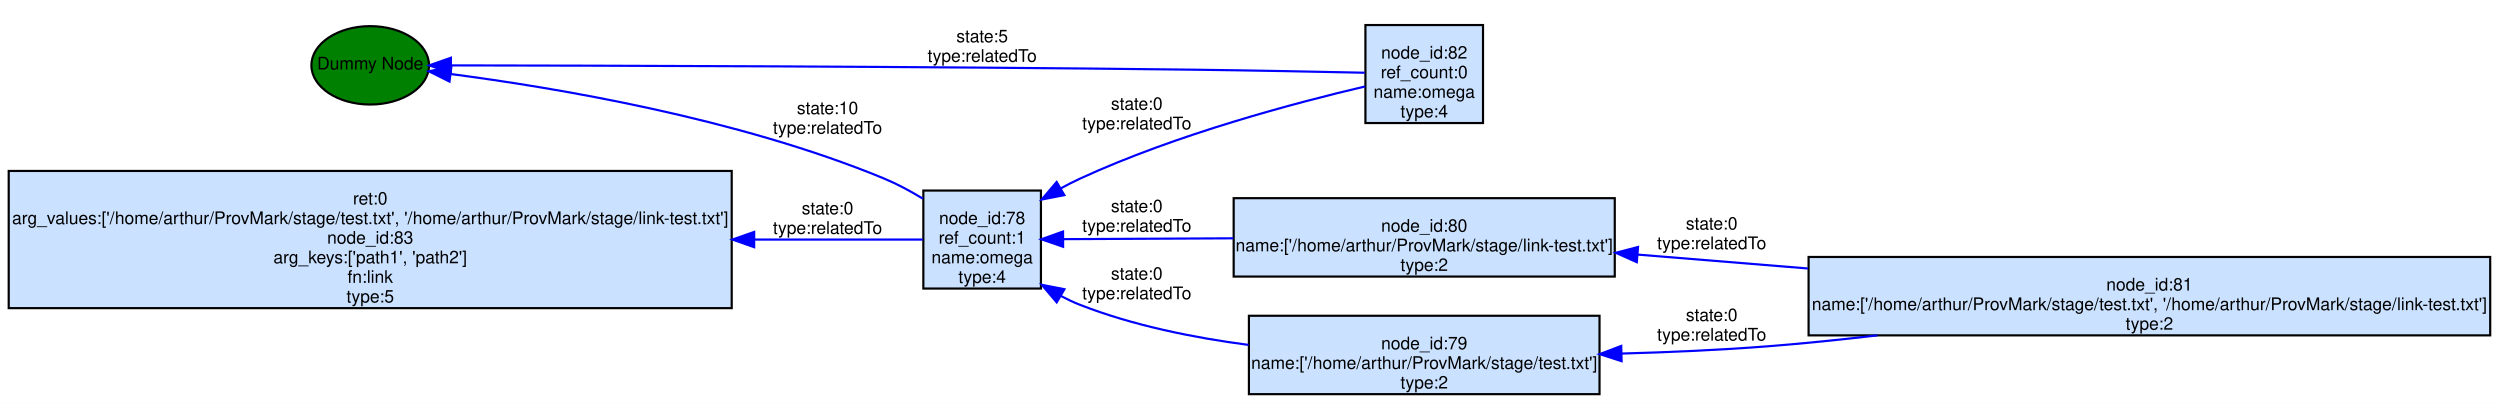
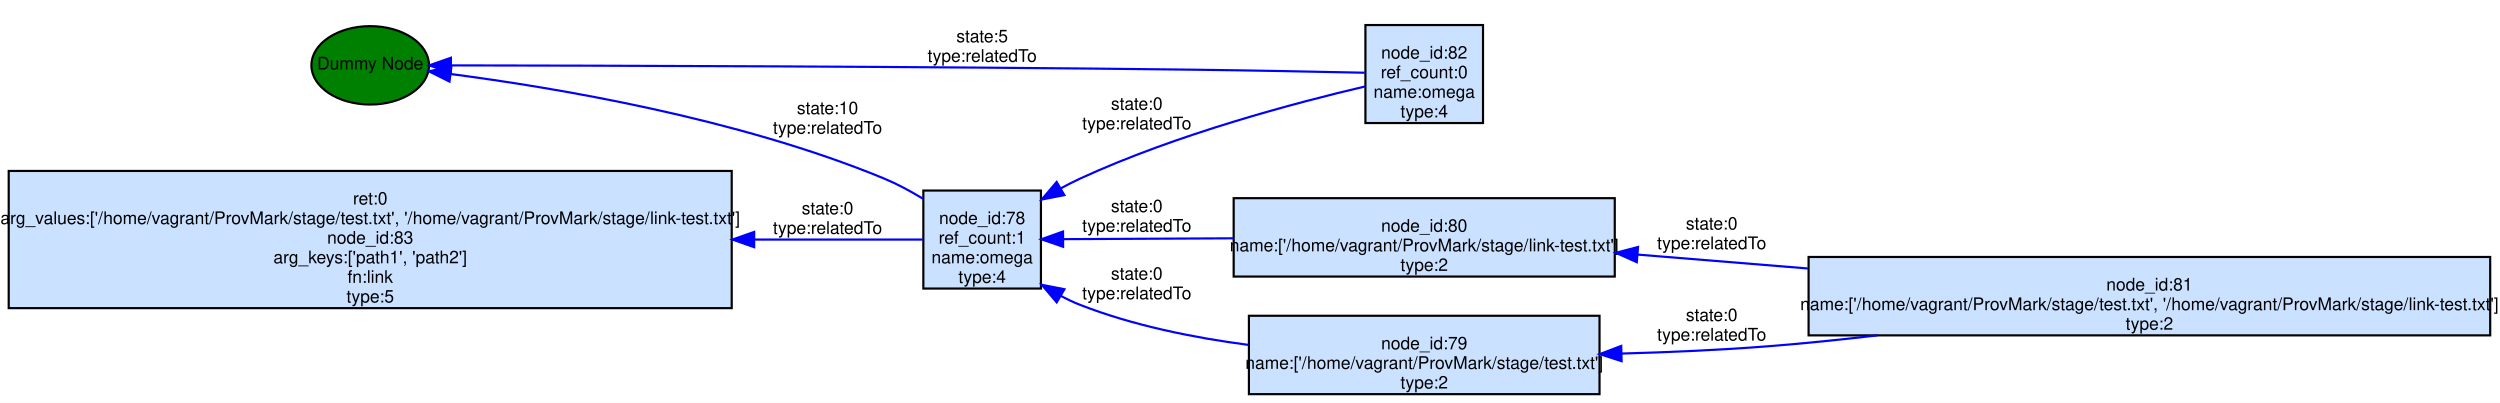
<svg xmlns="http://www.w3.org/2000/svg" width="1148pt" height="185pt" viewBox="0.00 0.00 1148.00 185.00">
  <g id="graph0" class="graph" transform="scale(1 1) rotate(0) translate(4 181)">
    <polygon fill="white" stroke="none" points="-4,4 -4,-181 1144,-181 1144,4 -4,4" />
    <g id="node1" class="node">
      <polygon fill="#cae1ff" stroke="black" points="677,-169.5 623,-169.5 623,-124.5 677,-124.5 677,-169.5" />
      <text text-anchor="middle" x="650" y="-154.1" font-family="Helvetica,sans-Serif" font-size="8.00">node_id:82</text>
      <text text-anchor="middle" x="650" y="-145.1" font-family="Helvetica,sans-Serif" font-size="8.00">ref_count:0</text>
      <text text-anchor="middle" x="650" y="-136.1" font-family="Helvetica,sans-Serif" font-size="8.00">name:omega</text>
      <text text-anchor="middle" x="650" y="-127.1" font-family="Helvetica,sans-Serif" font-size="8.00">type:4</text>
    </g>
    <g id="node2" class="node">
      <polygon fill="#cae1ff" stroke="black" points="474,-93.5 420,-93.5 420,-48.5 474,-48.5 474,-93.5" />
      <text text-anchor="middle" x="447" y="-78.1" font-family="Helvetica,sans-Serif" font-size="8.00">node_id:78</text>
      <text text-anchor="middle" x="447" y="-69.1" font-family="Helvetica,sans-Serif" font-size="8.00">ref_count:1</text>
      <text text-anchor="middle" x="447" y="-60.1" font-family="Helvetica,sans-Serif" font-size="8.00">name:omega</text>
      <text text-anchor="middle" x="447" y="-51.1" font-family="Helvetica,sans-Serif" font-size="8.00">type:4</text>
    </g>
    <g id="edge2" class="edge">
      <path fill="none" stroke="blue" d="M622.93,-141.318C591.124,-133.874 536.138,-119.334 492,-99 489.039,-97.636 486.041,-96.102 483.075,-94.473" />
      <polygon fill="blue" stroke="blue" points="484.741,-91.392 474.34,-89.374 481.212,-97.438 484.741,-91.392" />
      <text text-anchor="middle" x="518" y="-130.6" font-family="Helvetica,sans-Serif" font-size="8.00">state:0</text>
      <text text-anchor="middle" x="518" y="-121.6" font-family="Helvetica,sans-Serif" font-size="8.00">type:relatedTo</text>
    </g>
    <g id="node4" class="node">
      <ellipse fill="green" stroke="black" cx="166" cy="-151" rx="27" ry="18" />
      <text text-anchor="middle" x="166" y="-149.1" font-family="Helvetica,sans-Serif" font-size="8.00">Dummy Node</text>
    </g>
    <g id="edge3" class="edge">
      <path fill="none" stroke="blue" d="M622.679,-147.602C601.443,-148.063 570.8,-148.674 544,-149 418.82,-150.524 270.246,-150.887 203.113,-150.973" />
      <polygon fill="blue" stroke="blue" points="203.05,-147.473 193.054,-150.985 203.058,-154.473 203.05,-147.473" />
      <text text-anchor="middle" x="447" y="-161.6" font-family="Helvetica,sans-Serif" font-size="8.00">state:5</text>
      <text text-anchor="middle" x="447" y="-152.6" font-family="Helvetica,sans-Serif" font-size="8.00">type:relatedTo</text>
    </g>
    <g id="edge4" class="edge">
      <path fill="none" stroke="blue" d="M419.82,-89.739C414.14,-93.203 408.024,-96.508 402,-99 334.693,-126.844 250.088,-140.879 202.95,-147" />
      <polygon fill="blue" stroke="blue" points="202.409,-143.541 192.922,-148.256 203.279,-150.487 202.409,-143.541" />
      <text text-anchor="middle" x="376" y="-128.6" font-family="Helvetica,sans-Serif" font-size="8.00">state:10</text>
      <text text-anchor="middle" x="376" y="-119.6" font-family="Helvetica,sans-Serif" font-size="8.00">type:relatedTo</text>
    </g>
    <g id="node7" class="node">
      <polygon fill="#cae1ff" stroke="black" points="332,-102.5 0,-102.5 0,-39.5 332,-39.5 332,-102.5" />
      <text text-anchor="middle" x="166" y="-87.1" font-family="Helvetica,sans-Serif" font-size="8.00">ret:0</text>
-       <text text-anchor="middle" x="166" y="-78.1" font-family="Helvetica,sans-Serif" font-size="8.00">arg_values:['/home/arthur/ProvMark/stage/test.txt', '/home/arthur/ProvMark/stage/link-test.txt']</text>
+       <text text-anchor="middle" x="166" y="-78.1" font-family="Helvetica,sans-Serif" font-size="8.00">arg_values:['/home/vagrant/ProvMark/stage/test.txt', '/home/vagrant/ProvMark/stage/link-test.txt']</text>
      <text text-anchor="middle" x="166" y="-69.1" font-family="Helvetica,sans-Serif" font-size="8.00">node_id:83</text>
      <text text-anchor="middle" x="166" y="-60.1" font-family="Helvetica,sans-Serif" font-size="8.00">arg_keys:['path1', 'path2']</text>
      <text text-anchor="middle" x="166" y="-51.1" font-family="Helvetica,sans-Serif" font-size="8.00">fn:link</text>
      <text text-anchor="middle" x="166" y="-42.1" font-family="Helvetica,sans-Serif" font-size="8.00">type:5</text>
    </g>
    <g id="edge7" class="edge">
      <path fill="none" stroke="blue" d="M419.752,-71C400.618,-71 372.843,-71 342.641,-71" />
      <polygon fill="blue" stroke="blue" points="342.314,-67.5 332.314,-71 342.314,-74.5 342.314,-67.5" />
      <text text-anchor="middle" x="376" y="-82.6" font-family="Helvetica,sans-Serif" font-size="8.00">state:0</text>
      <text text-anchor="middle" x="376" y="-73.6" font-family="Helvetica,sans-Serif" font-size="8.00">type:relatedTo</text>
    </g>
    <g id="node3" class="node">
      <polygon fill="#cae1ff" stroke="black" points="737.5,-90 562.5,-90 562.5,-54 737.5,-54 737.5,-90" />
      <text text-anchor="middle" x="650" y="-74.6" font-family="Helvetica,sans-Serif" font-size="8.00">node_id:80</text>
-       <text text-anchor="middle" x="650" y="-65.6" font-family="Helvetica,sans-Serif" font-size="8.00">name:['/home/arthur/ProvMark/stage/link-test.txt']</text>
+       <text text-anchor="middle" x="650" y="-65.6" font-family="Helvetica,sans-Serif" font-size="8.00">name:['/home/vagrant/ProvMark/stage/link-test.txt']</text>
      <text text-anchor="middle" x="650" y="-56.6" font-family="Helvetica,sans-Serif" font-size="8.00">type:2</text>
    </g>
    <g id="edge1" class="edge">
      <path fill="none" stroke="blue" d="M562.3,-71.569C534.907,-71.432 506.12,-71.289 484.288,-71.18" />
      <polygon fill="blue" stroke="blue" points="484.183,-67.68 474.166,-71.13 484.149,-74.68 484.183,-67.68" />
      <text text-anchor="middle" x="518" y="-83.6" font-family="Helvetica,sans-Serif" font-size="8.00">state:0</text>
      <text text-anchor="middle" x="518" y="-74.6" font-family="Helvetica,sans-Serif" font-size="8.00">type:relatedTo</text>
    </g>
    <g id="node5" class="node">
      <polygon fill="#cae1ff" stroke="black" points="730.5,-36 569.5,-36 569.5,-0 730.5,-0 730.5,-36" />
      <text text-anchor="middle" x="650" y="-20.6" font-family="Helvetica,sans-Serif" font-size="8.00">node_id:79</text>
-       <text text-anchor="middle" x="650" y="-11.6" font-family="Helvetica,sans-Serif" font-size="8.00">name:['/home/arthur/ProvMark/stage/test.txt']</text>
+       <text text-anchor="middle" x="650" y="-11.6" font-family="Helvetica,sans-Serif" font-size="8.00">name:['/home/vagrant/ProvMark/stage/test.txt']</text>
      <text text-anchor="middle" x="650" y="-2.6" font-family="Helvetica,sans-Serif" font-size="8.00">type:2</text>
    </g>
    <g id="edge8" class="edge">
      <path fill="none" stroke="blue" d="M569.343,-22.616C543.994,-25.929 516.253,-31.539 492,-41 488.985,-42.176 485.973,-43.591 483.017,-45.158" />
      <polygon fill="blue" stroke="blue" points="481.234,-42.147 474.381,-50.227 484.777,-48.184 481.234,-42.147" />
      <text text-anchor="middle" x="518" y="-52.6" font-family="Helvetica,sans-Serif" font-size="8.00">state:0</text>
      <text text-anchor="middle" x="518" y="-43.6" font-family="Helvetica,sans-Serif" font-size="8.00">type:relatedTo</text>
    </g>
    <g id="node6" class="node">
      <polygon fill="#cae1ff" stroke="black" points="1139.5,-63 826.5,-63 826.5,-27 1139.5,-27 1139.5,-63" />
      <text text-anchor="middle" x="983" y="-47.6" font-family="Helvetica,sans-Serif" font-size="8.00">node_id:81</text>
-       <text text-anchor="middle" x="983" y="-38.6" font-family="Helvetica,sans-Serif" font-size="8.00">name:['/home/arthur/ProvMark/stage/test.txt', '/home/arthur/ProvMark/stage/link-test.txt']</text>
+       <text text-anchor="middle" x="983" y="-38.6" font-family="Helvetica,sans-Serif" font-size="8.00">name:['/home/vagrant/ProvMark/stage/test.txt', '/home/vagrant/ProvMark/stage/link-test.txt']</text>
      <text text-anchor="middle" x="983" y="-29.6" font-family="Helvetica,sans-Serif" font-size="8.00">type:2</text>
    </g>
    <g id="edge6" class="edge">
      <path fill="none" stroke="blue" d="M826.192,-57.709C799.518,-59.885 772.506,-62.089 747.942,-64.092" />
      <polygon fill="blue" stroke="blue" points="747.618,-60.607 737.936,-64.909 748.187,-67.584 747.618,-60.607" />
      <text text-anchor="middle" x="782" y="-75.6" font-family="Helvetica,sans-Serif" font-size="8.00">state:0</text>
      <text text-anchor="middle" x="782" y="-66.6" font-family="Helvetica,sans-Serif" font-size="8.00">type:relatedTo</text>
    </g>
    <g id="edge5" class="edge">
      <path fill="none" stroke="blue" d="M858.129,-26.992C841.31,-25.026 824.252,-23.277 808,-22 786.196,-20.286 762.642,-19.253 740.575,-18.643" />
      <polygon fill="blue" stroke="blue" points="740.637,-15.144 730.552,-18.392 740.461,-22.142 740.637,-15.144" />
      <text text-anchor="middle" x="782" y="-33.6" font-family="Helvetica,sans-Serif" font-size="8.00">state:0</text>
      <text text-anchor="middle" x="782" y="-24.6" font-family="Helvetica,sans-Serif" font-size="8.00">type:relatedTo</text>
    </g>
  </g>
</svg>
